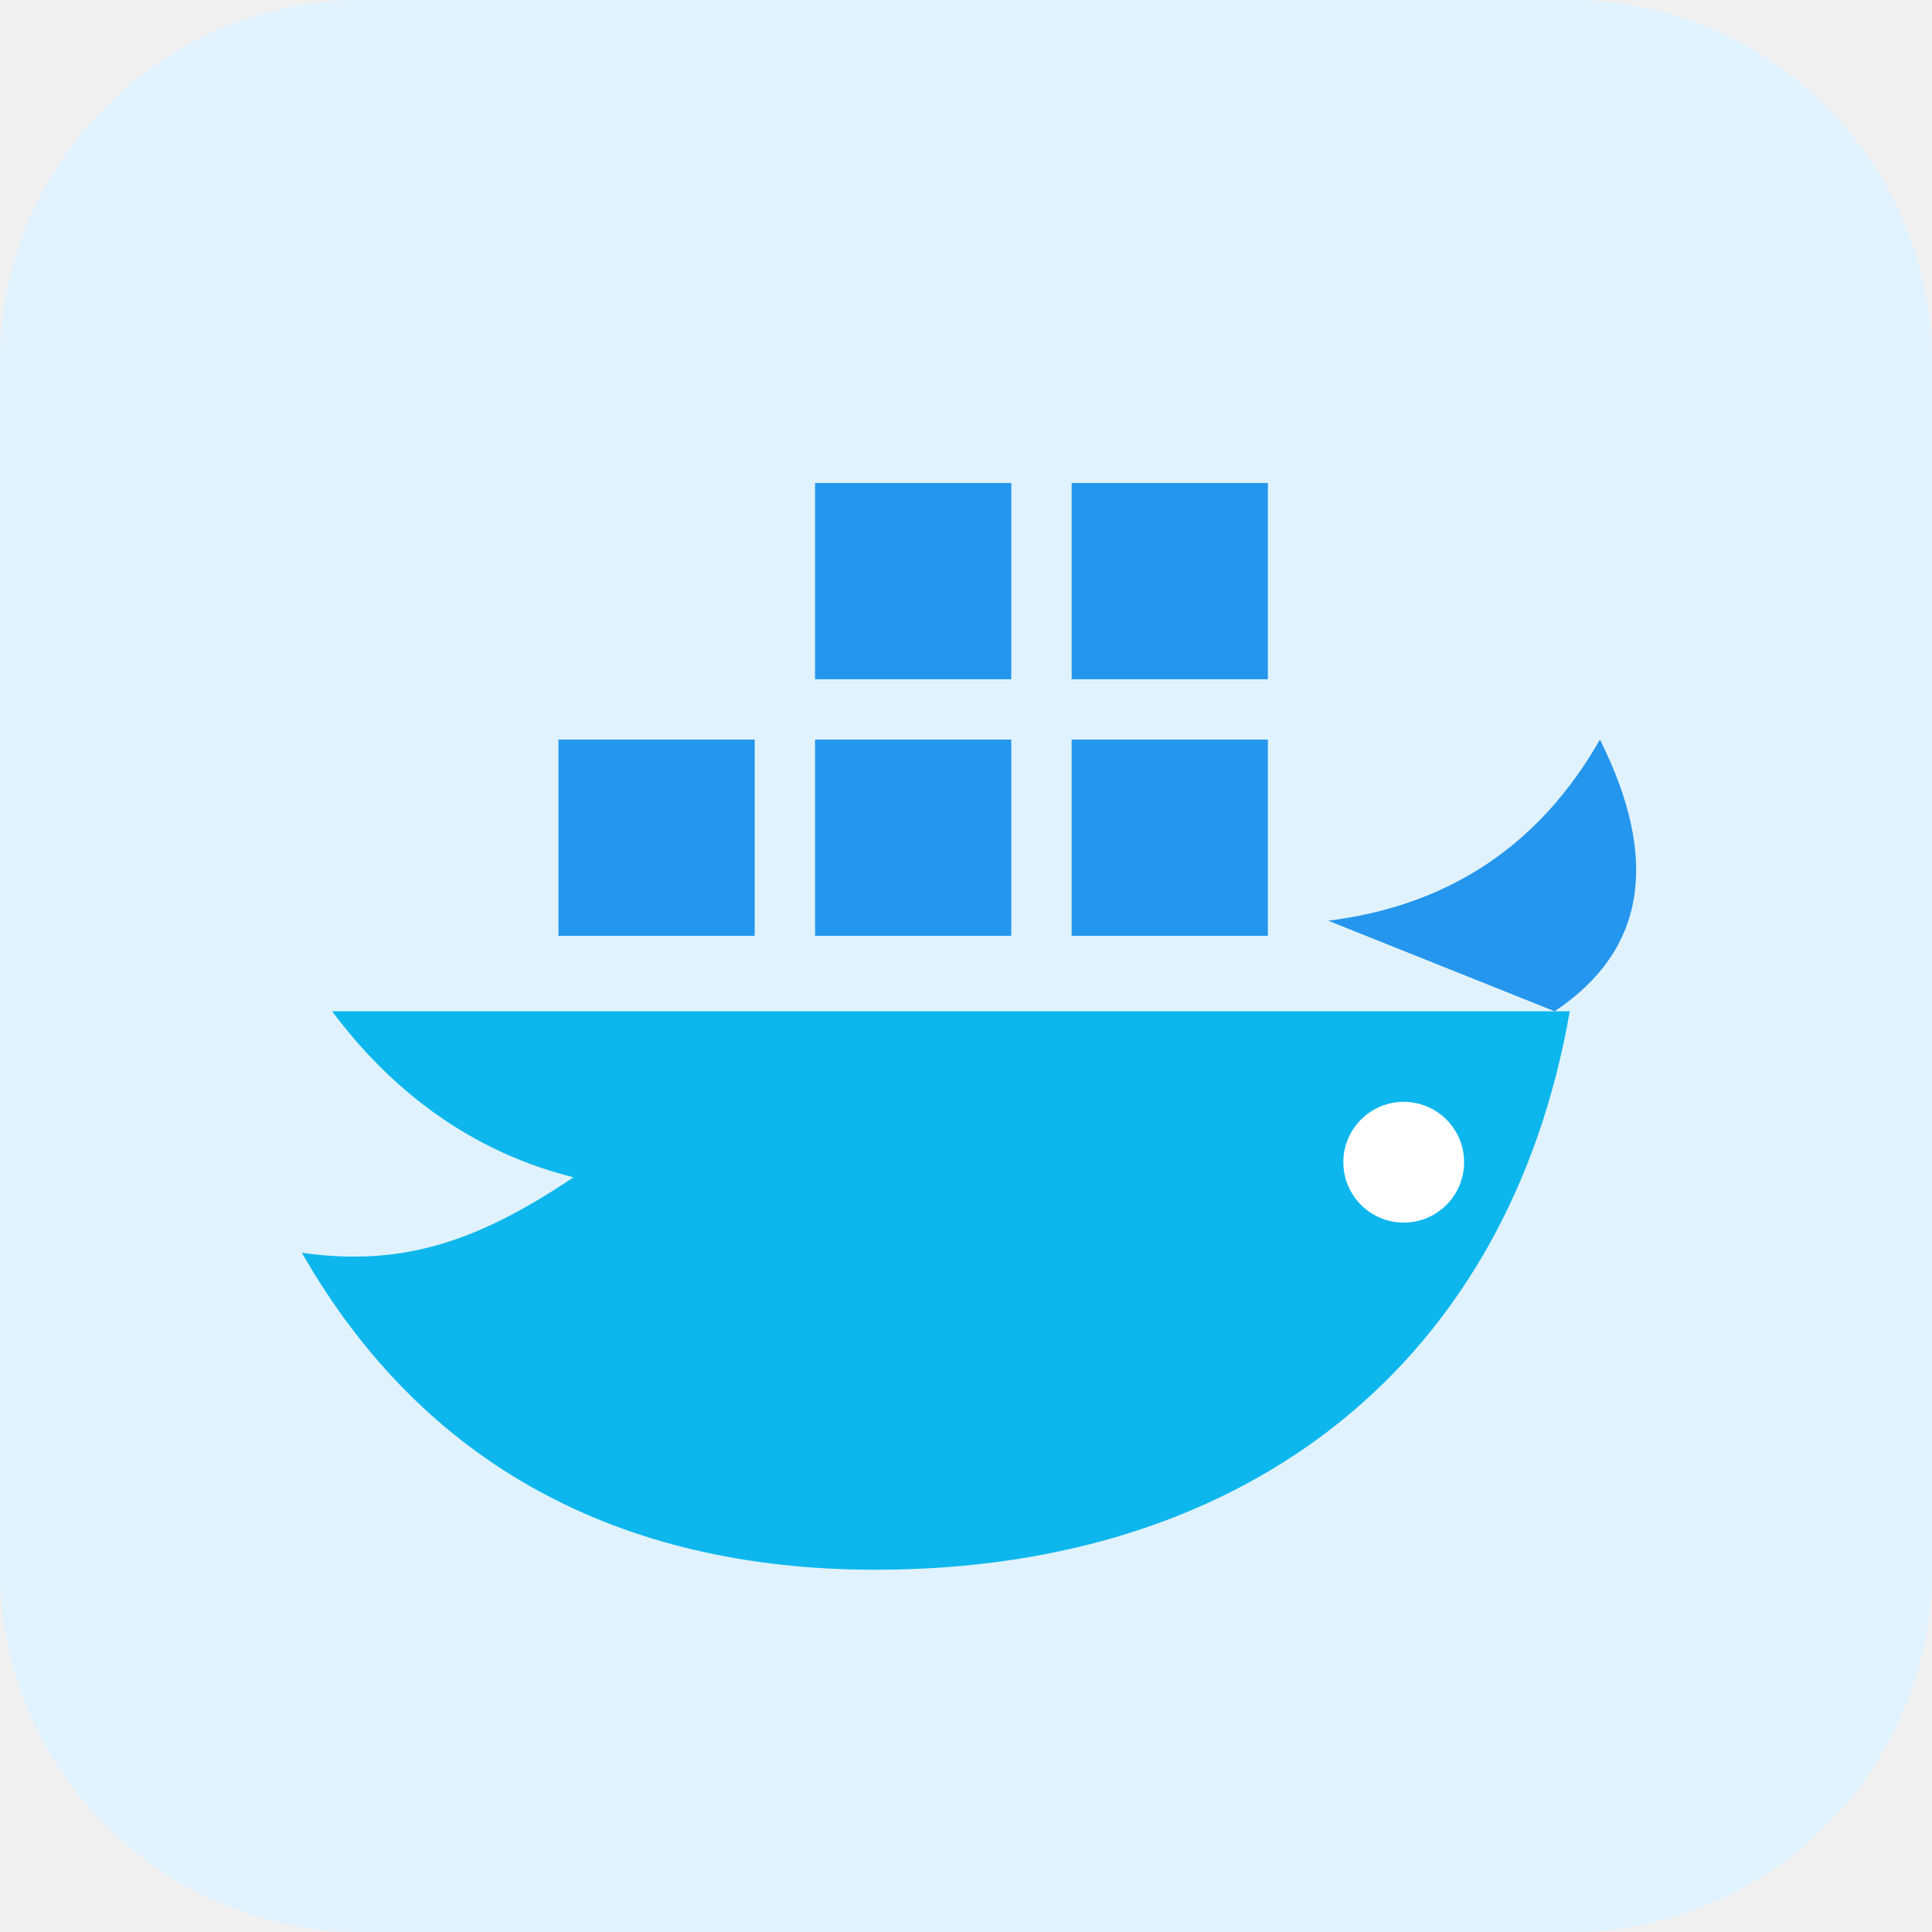
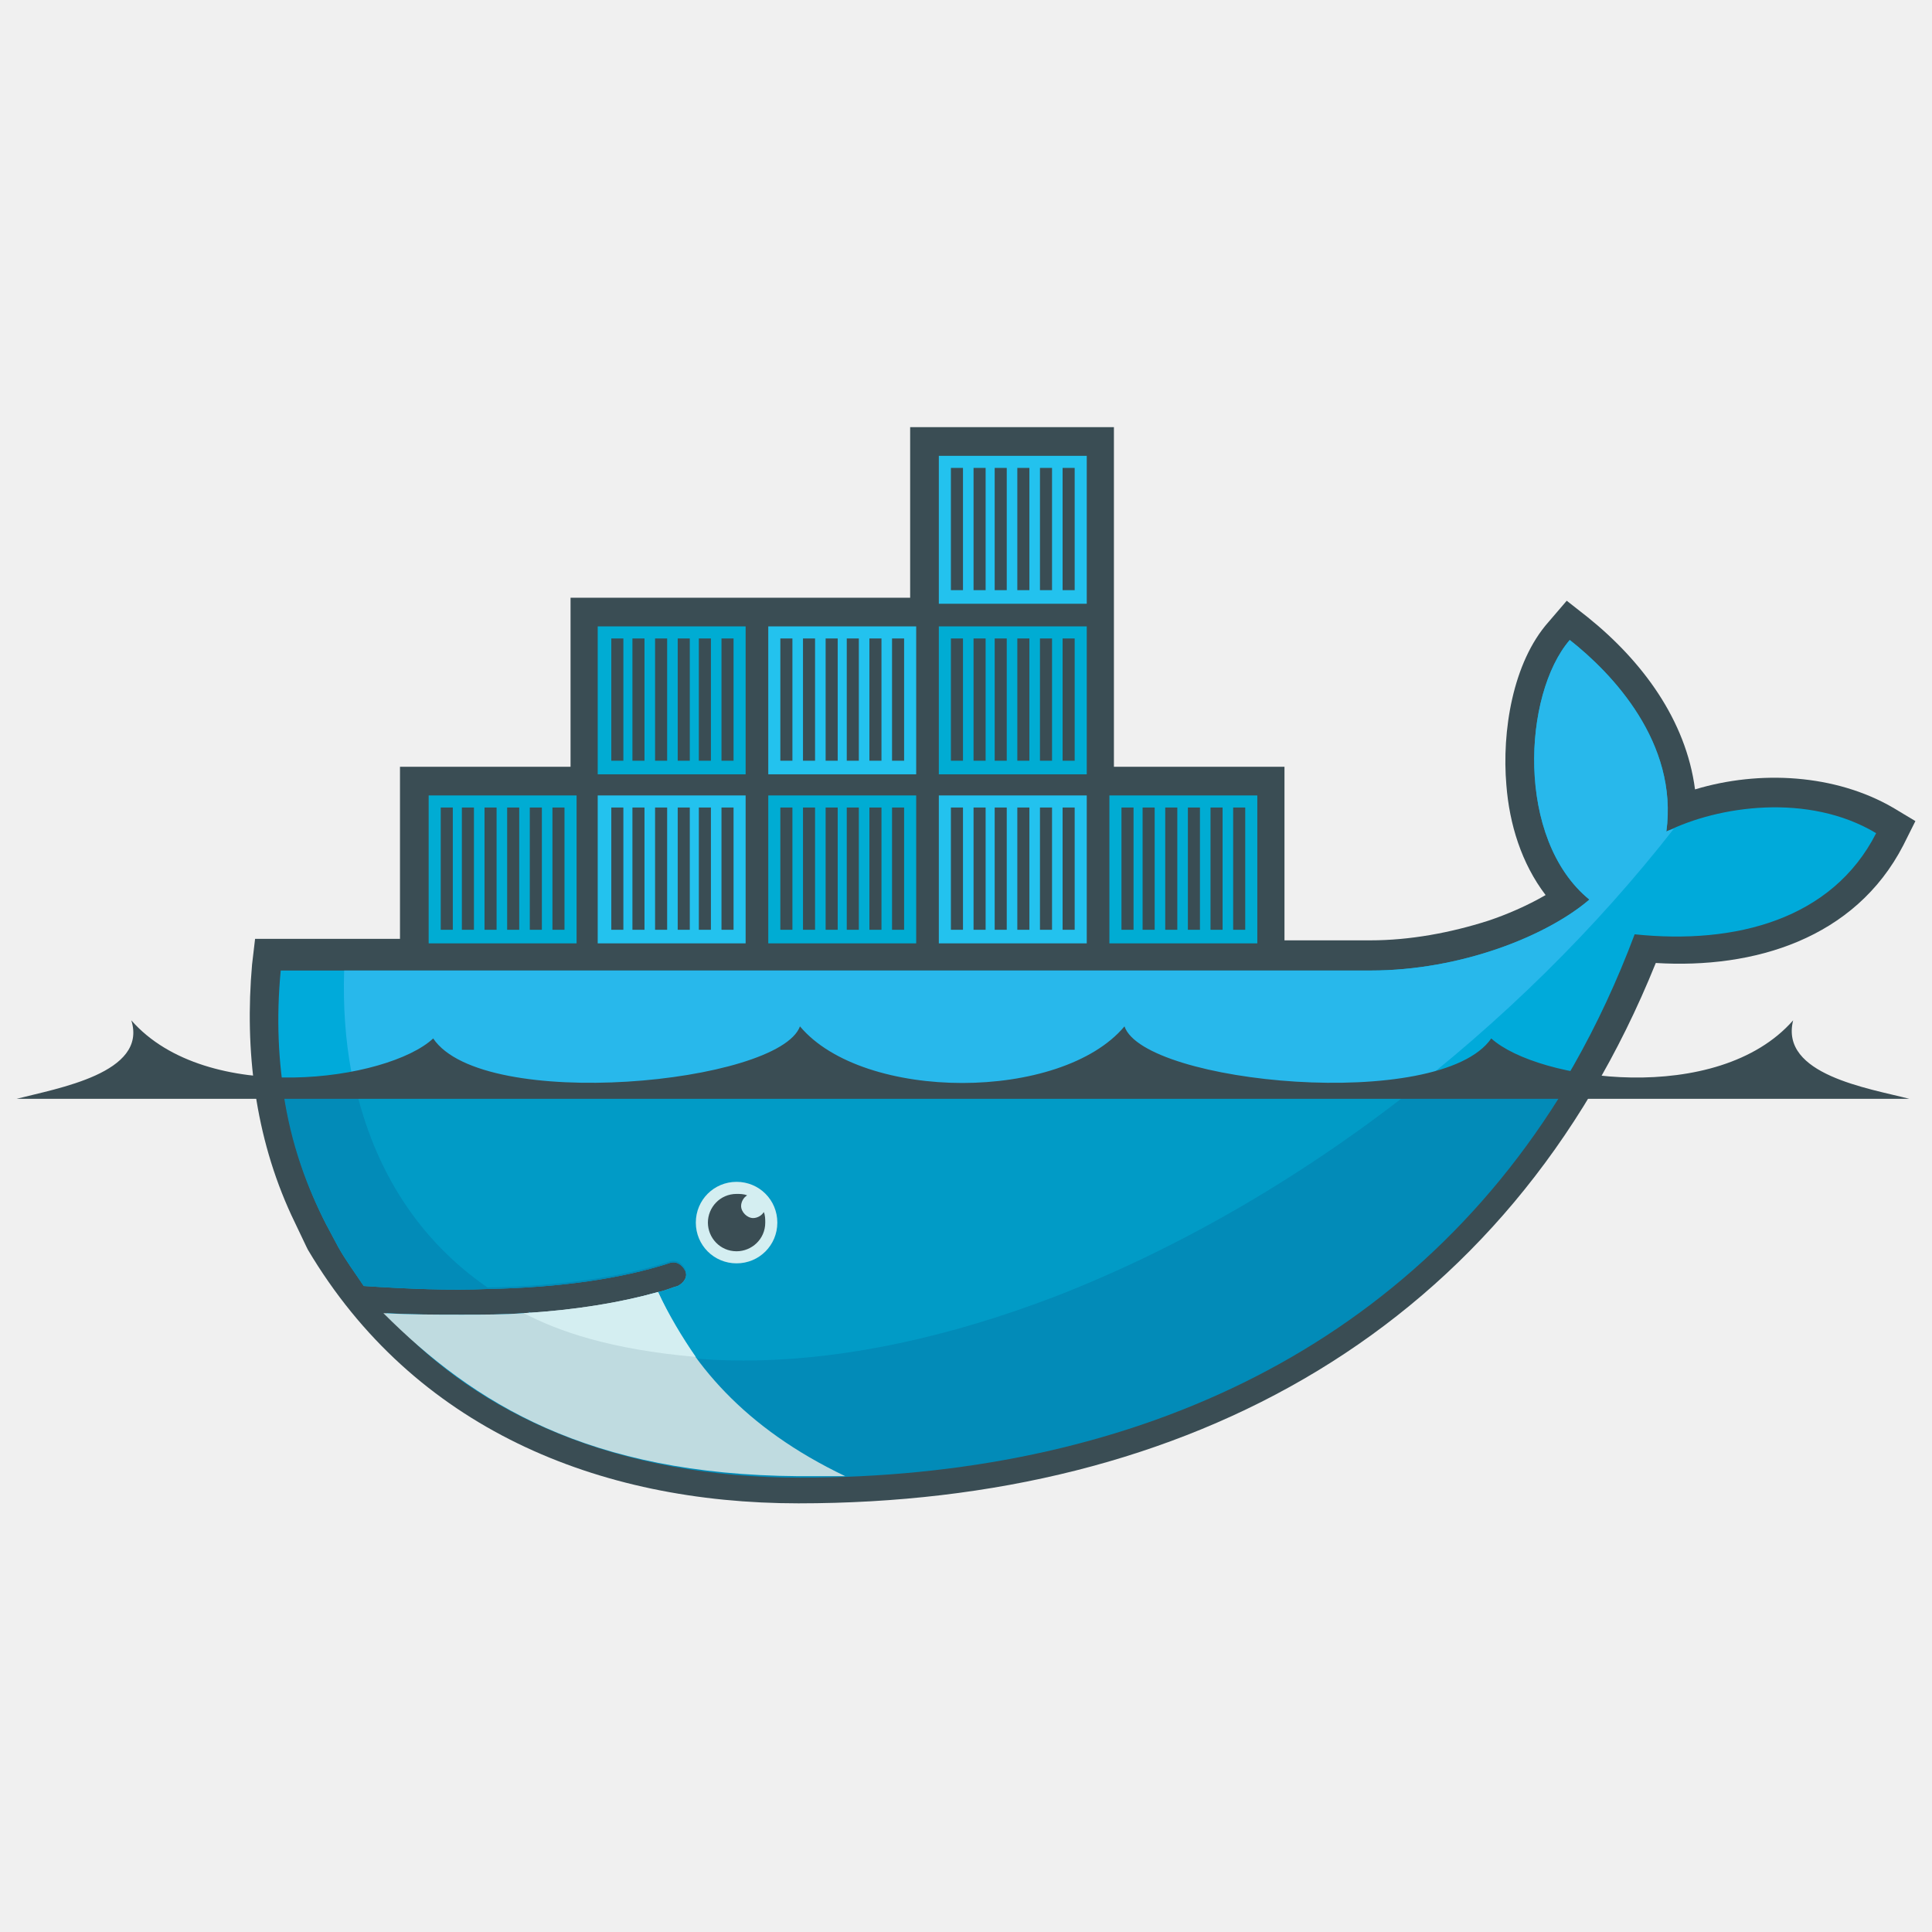
- <svg xmlns="http://www.w3.org/2000/svg" viewBox="0 0 128 128">
-   <rect width="128" height="128" rx="24" fill="#e0f2fe" />
-   <path d="M24 67h80c-4 23-21 37-46 37-17 0-30-7-38-21 7 1 12-1 18-5-8-2-13-7-16-11z" fill="#0db7ed" />
-   <path d="M37 49h13v13H37zm17 0h13v13H54zm17 0h13v13H71zM54 32h13v13H54zm17 0h13v13H71zm0 17h13v13H71zM88 61c8-1 14-5 18-12 4 8 3 14-3 18" fill="#2496ed" />
-   <circle cx="93" cy="77" r="4" fill="#ffffff" />
+ <svg xmlns="http://www.w3.org/2000/svg" role="img" aria-label="Docker" viewBox="0 0 128 128">
+   <path fill-rule="evenodd" clip-rule="evenodd" fill="#3A4D54" d="M73.8 50.8h11.3v11.5h5.7c2.6 0 5.3-.5 7.8-1.3 1.2-.4 2.6-1 3.8-1.7-1.6-2.1-2.4-4.7-2.6-7.3-.3-3.5.4-8.1 2.8-10.8l1.2-1.4 1.4 1.1c3.6 2.9 6.5 6.8 7.1 11.4 4.3-1.3 9.3-1 13.1 1.2l1.5.9-.8 1.6c-3.2 6.2-9.9 8.2-16.4 7.8-9.8 24.3-31 35.8-56.8 35.8-13.3 0-25.5-5-32.5-16.8l-.1-.2-1-2.1c-2.4-5.2-3.1-10.9-2.6-16.6l.2-1.7h9.6V50.8h11.3V39.6h22.5V28.3h13.5v22.5z" />
+   <path fill="#00AADA" d="M110.4 55.1c.8-5.9-3.6-10.5-6.4-12.7-3.1 3.6-3.6 13.2 1.3 17.2-2.8 2.4-8.5 4.7-14.5 4.7H18.6c-.6 6.2.5 11.9 3 16.8l.8 1.5c.5.9 1.1 1.7 1.7 2.6 3 .2 5.7.3 8.2.2 4.9-.1 8.9-.7 12-1.7.5-.2.9.1 1.1.5.2.5-.1.9-.5 1.1-.4.1-.8.3-1.3.4-2.4.7-5 1.1-8.3 1.3h-.6c-1.3.1-2.7.1-4.2.1-1.6 0-3.1 0-4.9-.1 6 6.8 15.4 10.8 27.2 10.8 25 0 46.2-11.1 55.5-35.9 6.7.7 13.1-1 16-6.7-4.5-2.7-10.5-1.8-13.9-.1z" />
+   <path fill="#28B8EB" d="M110.4 55.1c.8-5.9-3.6-10.5-6.4-12.7-3.1 3.6-3.6 13.2 1.3 17.2-2.8 2.4-8.5 4.7-14.5 4.7h-68c-.3 9.5 3.2 16.7 9.5 21 4.9-.1 8.9-.7 12-1.7.5-.2.9.1 1.1.5.2.5-.1.9-.5 1.1-.4.1-.8.3-1.3.4-2.4.7-5.2 1.2-8.5 1.4l-.1-.1c8.5 4.4 20.8 4.3 35-1.1 15.8-6.1 30.6-17.7 40.9-30.9-.2.1-.4.1-.5.2z" />
+   <path fill="#028BB8" d="M18.7 71.8c.4 3.3 1.4 6.4 2.9 9.3l.8 1.5c.5.9 1.1 1.7 1.7 2.6 3 .2 5.7.3 8.2.2 4.9-.1 8.9-.7 12-1.7.5-.2.9.1 1.1.5.2.5-.1.9-.5 1.1-.4.1-.8.3-1.3.4-2.4.7-5.2 1.2-8.5 1.4h-.4c-1.3.1-2.7.1-4.1.1-1.6 0-3.2 0-4.9-.1 6 6.8 15.5 10.8 27.3 10.8 21.4 0 40-8.1 50.8-26H18.7v-.1z" />
+   <path fill="#019BC6" d="M23.5 71.8c1.3 5.8 4.3 10.4 8.8 13.5 4.9-.1 8.9-.7 12-1.7.5-.2.9.1 1.1.5.2.5-.1.9-.5 1.1-.4.1-.8.3-1.3.4-2.4.7-5.2 1.2-8.6 1.4 8.5 4.4 20.8 4.3 34.9-1.1 8.5-3.3 16.8-8.2 24.2-14.1H23.5z" />
+   <path fill-rule="evenodd" clip-rule="evenodd" fill="#00ACD3" d="M28.4 52.7h9.8v9.8h-9.8v-9.8zm.8.8h.8v8.1h-.8v-8.1zm1.4 0h.8v8.1h-.8v-8.1zm1.5 0h.8v8.1h-.8v-8.1zm1.5 0h.8v8.1h-.8v-8.1zm1.5 0h.8v8.1h-.8v-8.1zm1.5 0h.8v8.1h-.8v-8.1zm3-12h9.8v9.8h-9.8v-9.8zm.9.8h.8v8.1h-.8v-8.1zm1.4 0h.8v8.1h-.8v-8.1zm1.5 0h.8v8.1h-.8v-8.1zm1.5 0h.8v8.1h-.8v-8.1zm1.4 0h.8v8.1h-.8v-8.1zm1.5 0h.8v8.1h-.8v-8.1z" />
+   <path fill-rule="evenodd" clip-rule="evenodd" fill="#23C2EE" d="M39.6 52.7h9.8v9.8h-9.8v-9.8zm.9.8h.8v8.1h-.8v-8.1zm1.4 0h.8v8.1h-.8v-8.1zm1.5 0h.8v8.1h-.8v-8.1zm1.5 0h.8v8.1h-.8v-8.1zm1.4 0h.8v8.1h-.8v-8.1zm1.5 0h.8v8.1h-.8v-8.1z" />
+   <path fill-rule="evenodd" clip-rule="evenodd" fill="#00ACD3" d="M50.9 52.7h9.8v9.8h-9.8v-9.8zm.8.8h.8v8.1h-.8v-8.1zm1.5 0h.8v8.1h-.8v-8.1zm1.5 0h.8v8.1h-.8v-8.1zm1.4 0h.8v8.1h-.8v-8.1zm1.5 0h.8v8.1h-.8v-8.1zm1.5 0h.8v8.1h-.8v-8.1z" />
+   <path fill-rule="evenodd" clip-rule="evenodd" fill="#23C2EE" d="M50.9 41.5h9.8v9.8h-9.8v-9.8zm.8.8h.8v8.1h-.8v-8.1zm1.5 0h.8v8.1h-.8v-8.1zm1.5 0h.8v8.1h-.8v-8.1zm1.4 0h.8v8.1h-.8v-8.1zm1.5 0h.8v8.1h-.8v-8.1zm1.5 0h.8v8.1h-.8v-8.1zm3.1 10.4H72v9.8h-9.8v-9.8zm.8.8h.8v8.1H63v-8.1zm1.5 0h.8v8.1h-.8v-8.1zm1.4 0h.8v8.1h-.8v-8.1zm1.5 0h.8v8.1h-.8v-8.1zm1.5 0h.8v8.1h-.8v-8.1zm1.5 0h.8v8.1h-.8v-8.1z" />
+   <path fill-rule="evenodd" clip-rule="evenodd" fill="#00ACD3" d="M62.2 41.5H72v9.8h-9.8v-9.8zm.8.8h.8v8.1H63v-8.1zm1.5 0h.8v8.1h-.8v-8.1zm1.4 0h.8v8.1h-.8v-8.1zm1.5 0h.8v8.1h-.8v-8.1zm1.5 0h.8v8.1h-.8v-8.1zm1.5 0h.8v8.1h-.8v-8.1z" />
+   <path fill-rule="evenodd" clip-rule="evenodd" fill="#23C2EE" d="M62.2 30.2H72V40h-9.8v-9.8zm.8.8h.8v8.1H63V31zm1.5 0h.8v8.1h-.8V31zm1.4 0h.8v8.1h-.8V31zm1.5 0h.8v8.1h-.8V31zm1.5 0h.8v8.1h-.8V31zm1.5 0h.8v8.1h-.8V31z" />
+   <path fill-rule="evenodd" clip-rule="evenodd" fill="#00ACD3" d="M73.5 52.7h9.8v9.8h-9.8v-9.8zm.8.8h.8v8.1h-.8v-8.1zm1.4 0h.8v8.1h-.8v-8.1zm1.5 0h.8v8.1h-.8v-8.1zm1.5 0h.8v8.1h-.8v-8.1zm1.5 0h.8v8.1h-.8v-8.1zm1.5 0h.8v8.1h-.8v-8.1z" />
+   <path fill-rule="evenodd" clip-rule="evenodd" fill="#D4EEF1" d="M48.8 78.3c1.5 0 2.7 1.2 2.7 2.7 0 1.5-1.2 2.7-2.7 2.7-1.5 0-2.7-1.2-2.7-2.7 0-1.5 1.2-2.7 2.7-2.7" />
+   <path fill-rule="evenodd" clip-rule="evenodd" fill="#3A4D54" d="M48.8 79.1c.2 0 .5 0 .7.1-.2.1-.4.4-.4.7 0 .4.4.8.8.8.3 0 .6-.2.7-.4.1.2.1.5.1.7 0 1.1-.9 1.9-1.9 1.9-1.1 0-1.9-.9-1.9-1.9 0-1 .8-1.9 1.9-1.9M1.1 72.8h125.4c-2.7-.7-8.6-1.6-7.7-5.2-5 5.7-16.9 4-20 1.2-3.4 4.9-23 3-24.3-.8-4.2 5-17.3 5-21.5 0-1.4 3.8-21 5.7-24.3.8-3 2.8-15 4.5-20-1.2 1.1 3.5-4.9 4.5-7.6 5.2" />
+   <path fill="#BFDBE0" d="M56 97.8c-6.7-3.2-10.3-7.5-12.4-12.2-2.5.7-5.5 1.2-8.9 1.4-1.3.1-2.7.1-4.1.1-1.7 0-3.4 0-5.2-.1 6 6 13.6 10.7 27.5 10.8H56z" />
+   <path fill="#D4EEF1" d="M46.1 89.9c-.9-1.3-1.8-2.8-2.5-4.3-2.5.7-5.5 1.2-8.9 1.4 2.3 1.2 5.7 2.4 11.4 2.9z" />
</svg>
